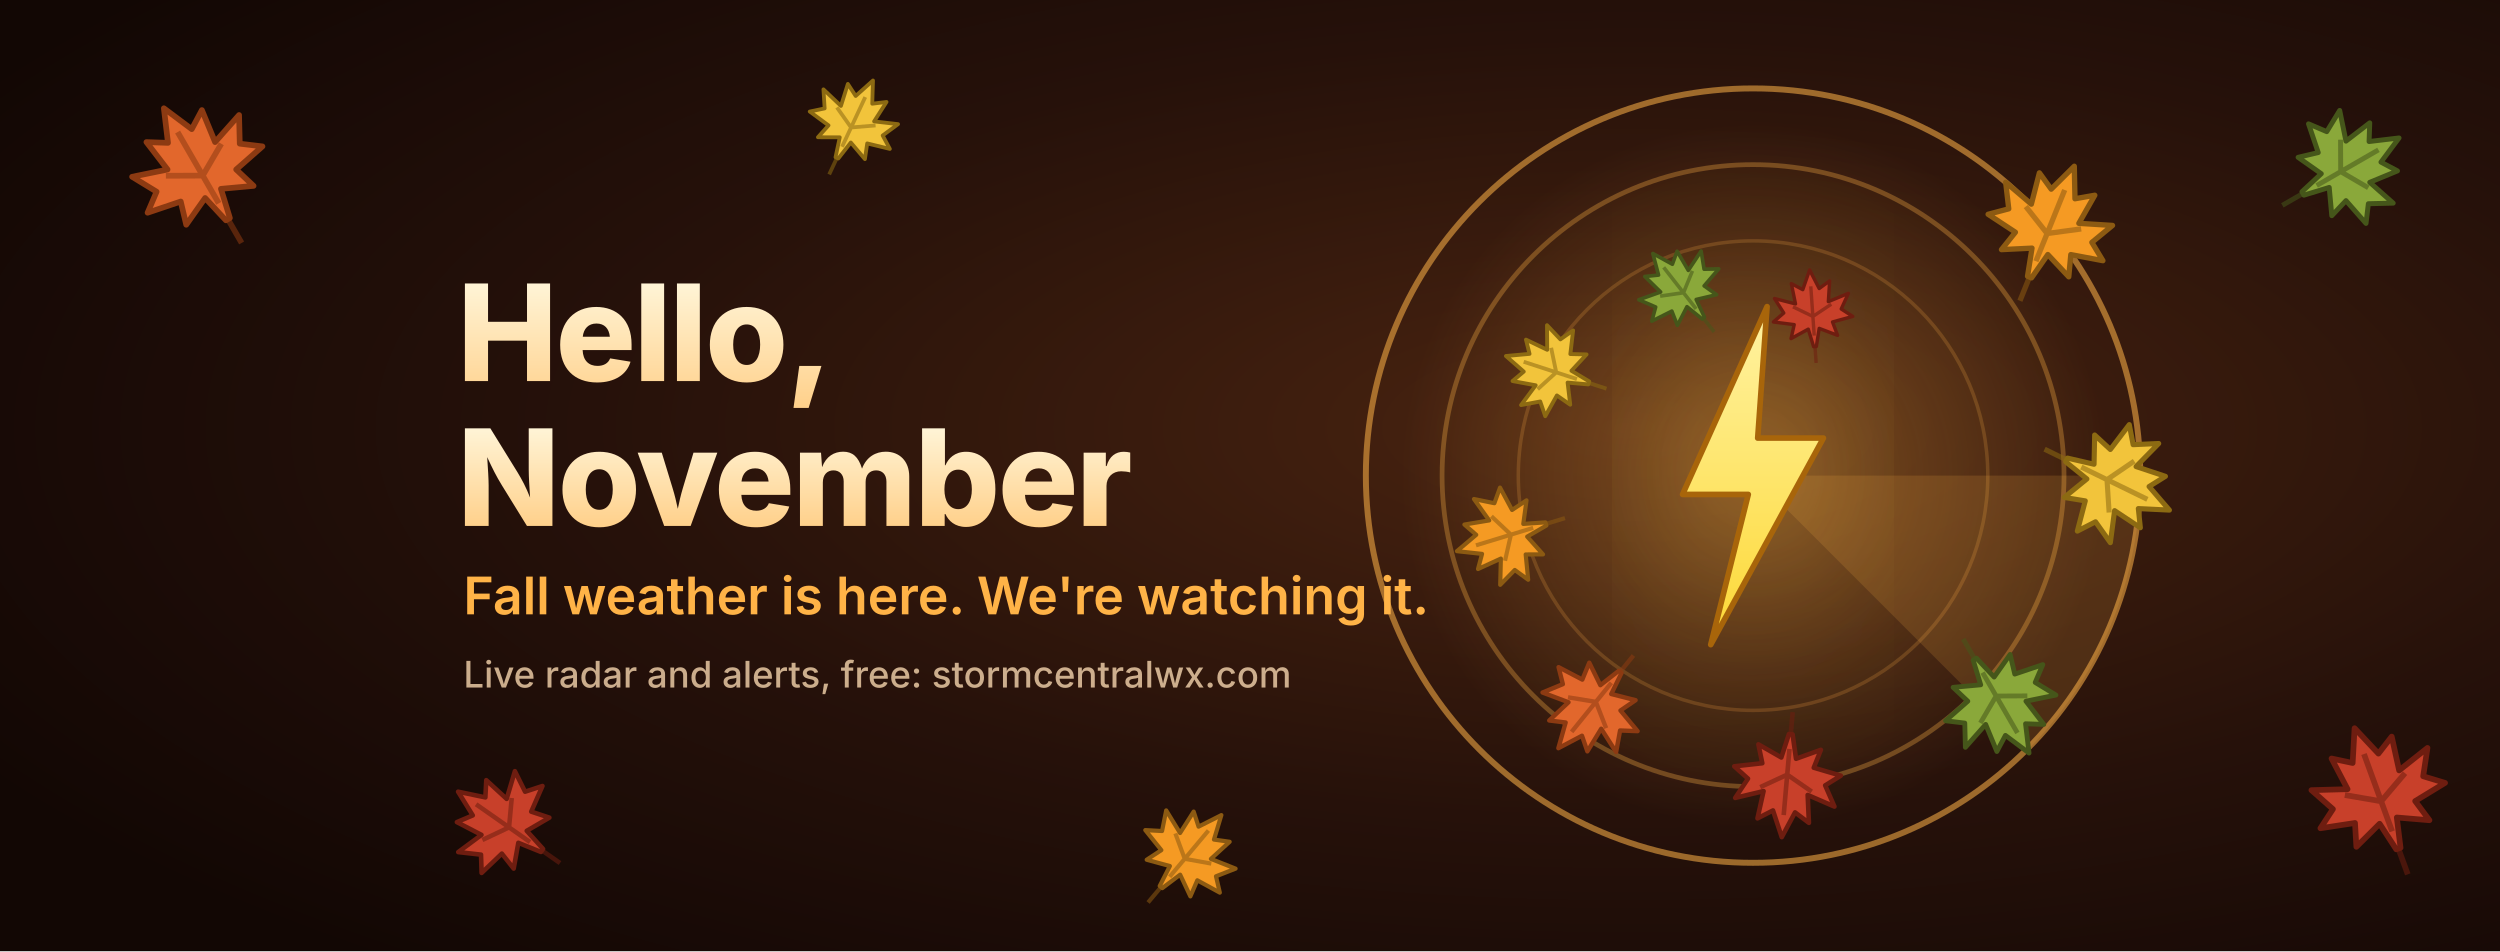
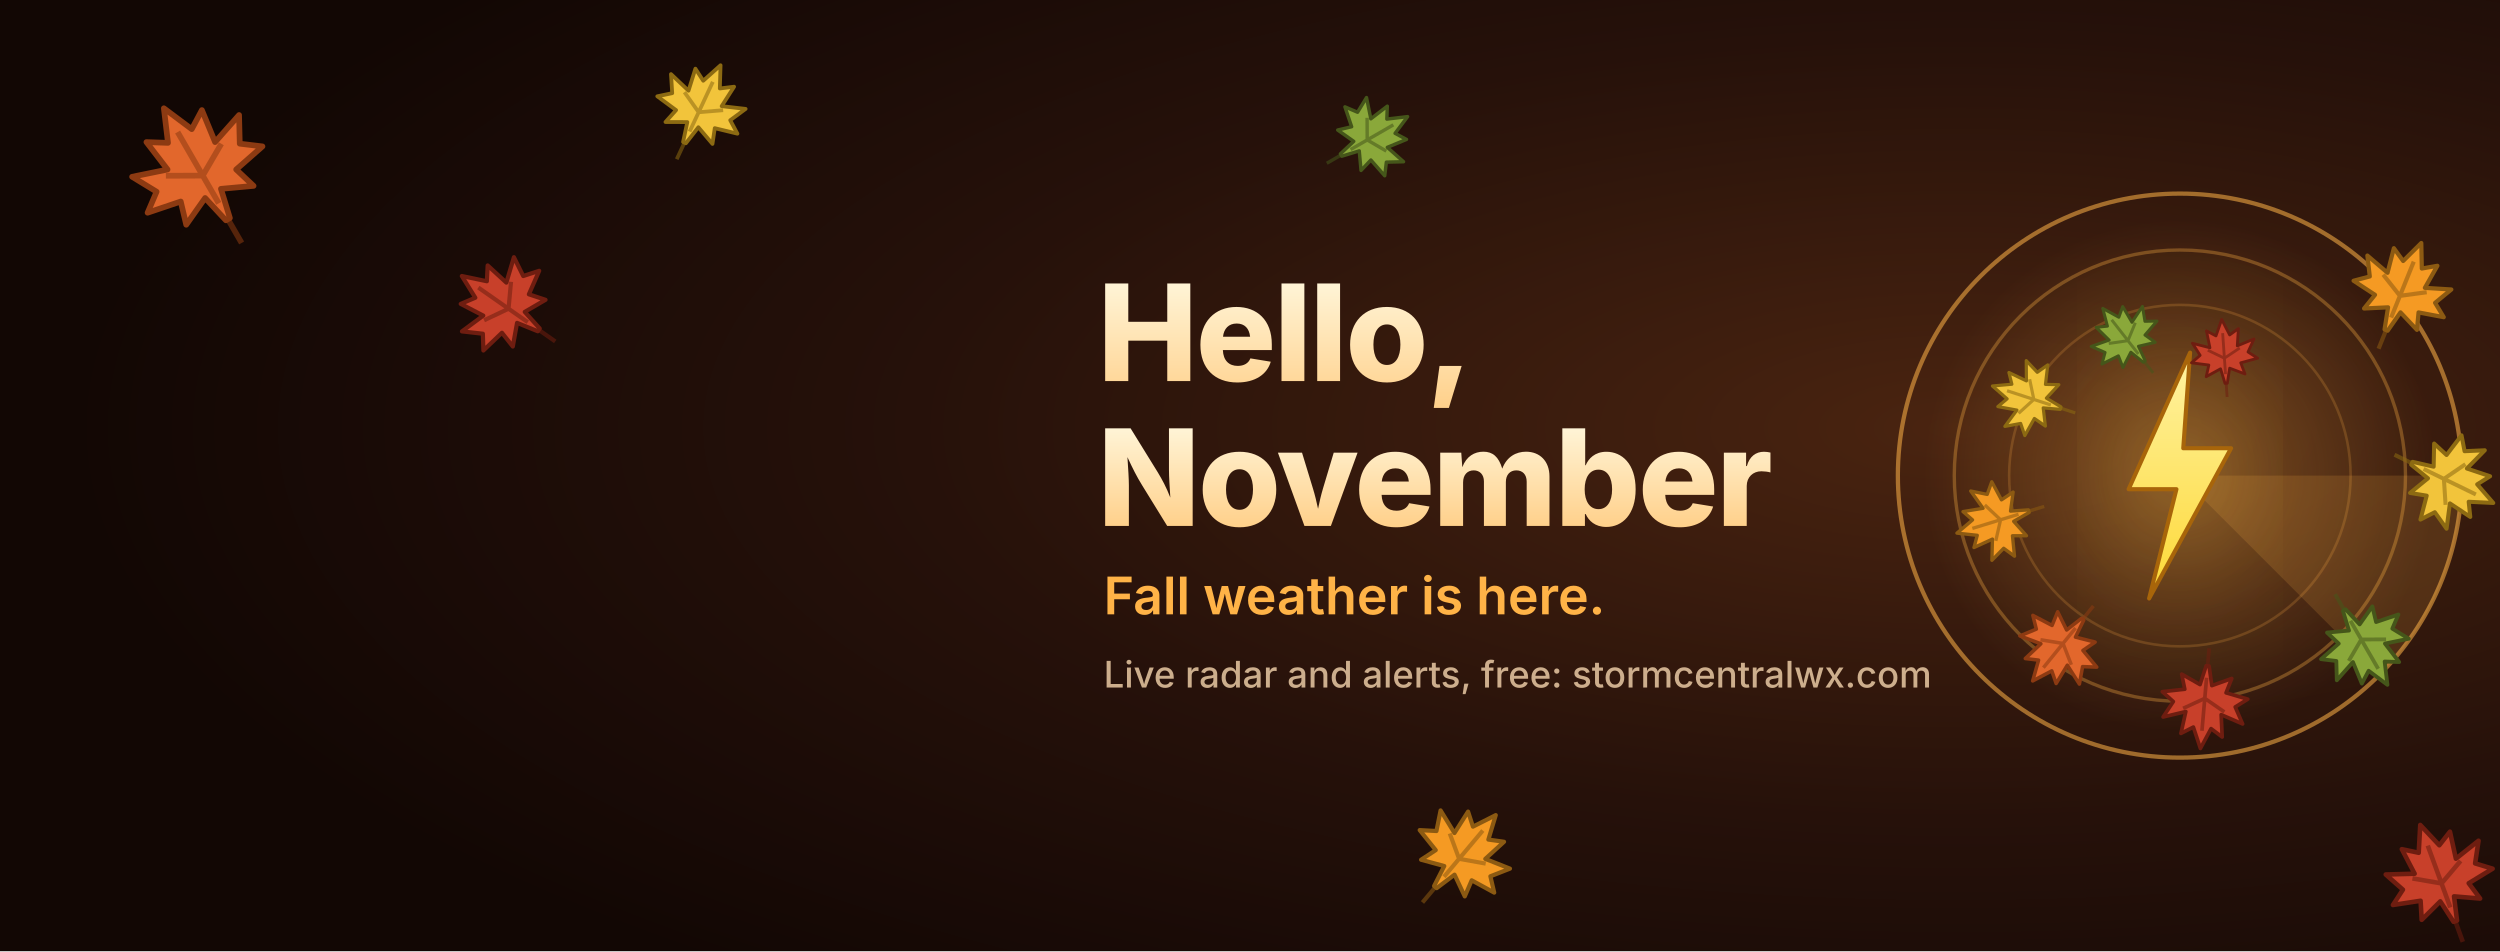
<svg xmlns="http://www.w3.org/2000/svg" xmlns:xlink="http://www.w3.org/1999/xlink" viewBox="0 0 1640 624" width="1640" height="624">
  <defs>
    <radialGradient id="sky" cx="50%" cy="46%" r="62%">
      <stop offset="0" stop-color="#4a2410" />
      <stop offset="0.6" stop-color="#26110a" />
      <stop offset="1" stop-color="#120704" />
    </radialGradient>
    <radialGradient id="halo" cx="50%" cy="50%" r="50%">
      <stop offset="0" stop-color="#ffb347" stop-opacity=".34" />
      <stop offset="1" stop-color="#ffb347" stop-opacity="0" />
    </radialGradient>
    <linearGradient id="bolt" x1="0" y1="0" x2="0" y2="1">
      <stop offset="0" stop-color="#fff3a3" />
      <stop offset="1" stop-color="#fdd835" />
    </linearGradient>
    <filter id="soft" x="-50%" y="-50%" width="200%" height="200%">
      <feGaussianBlur stdDeviation="10" />
    </filter>
    <g id="maple">
      <path d="M0 -30 L6 -16 L14 -21 L12 -6 L27 -11 L21 0 L29 6 L14 9 L17 19 L4 13 L1 26 L-1 26 L-4 13 L-17 19 L-14 9 L-29 6 L-21 0 L-27 -11 L-12 -6 L-14 -21 L-6 -16 Z" stroke-linejoin="round" />
      <path d="M0 26 L0 38 M0 18 L0 -18 M0 4 L14 -4 M0 4 L-14 -4" fill="none" stroke-opacity=".55" />
    </g>
-     <radialGradient id="cover-sky" cx="65%" cy="45%" r="75%">
+     <radialGradient id="cover-sky" cx="78%" cy="45%" r="75%">
      <stop offset="0" stop-color="#4a2410" />
      <stop offset="0.55" stop-color="#26110a" />
      <stop offset="1" stop-color="#120704" />
    </radialGradient>
    <linearGradient id="title" x1="0" y1="0" x2="0" y2="1">
      <stop offset="0" stop-color="#fff4d6" />
      <stop offset="1" stop-color="#ffd08a" />
    </linearGradient>
  </defs>
  <rect width="1640" height="624" fill="url(#cover-sky)" />
-   <circle cx="1150" cy="312" r="231" fill="url(#halo)" />
-   <path d="M1150 312 L1404 312 A254 254 0 0 1 1330 492 Z" fill="#ffb347" opacity=".16" />
-   <circle cx="1150" cy="312" r="254" fill="none" stroke="#ffb347" stroke-opacity=".55" stroke-width="3.9" />
-   <circle cx="1150" cy="312" r="204" fill="none" stroke="#ffb347" stroke-opacity=".32" stroke-width="3.1" />
-   <circle cx="1150" cy="312" r="154" fill="none" stroke="#ffb347" stroke-opacity=".2" stroke-width="2.3" />
-   <path d="M35 14 L26 34 h7 l-4 16 L41 28 h-7 z" transform="translate(943.6 114.9) scale(6.16)" fill="#ffd54f" opacity=".55" filter="url(#soft)" />
-   <path d="M35 14 L26 34 h7 l-4 16 L41 28 h-7 z" transform="translate(943.6 114.9) scale(6.16)" fill="url(#bolt)" stroke="#a8650a" stroke-width="0.6" stroke-linejoin="round" />
+   <circle cx="1430" cy="312" r="168" fill="url(#halo)" />
+   <path d="M1430 312 L1615 312 A185 185 0 0 1 1561 443 Z" fill="#ffb347" opacity=".16" />
+   <circle cx="1430" cy="312" r="185" fill="none" stroke="#ffb347" stroke-opacity=".55" stroke-width="2.8" />
+   <circle cx="1430" cy="312" r="148" fill="none" stroke="#ffb347" stroke-opacity=".32" stroke-width="2.2" />
+   <circle cx="1430" cy="312" r="112" fill="none" stroke="#ffb347" stroke-opacity=".2" stroke-width="1.7" />
+   <path d="M35 14 L26 34 h7 l-4 16 L41 28 h-7 z" transform="translate(1279.9 168.6) scale(4.48)" fill="#ffd54f" opacity=".55" filter="url(#soft)" />
+   <path d="M35 14 L26 34 h7 l-4 16 L41 28 h-7 z" transform="translate(1279.9 168.6) scale(4.48)" fill="url(#bolt)" stroke="#a8650a" stroke-width="0.6" stroke-linejoin="round" />
  <g stroke-width="2.5">
-     <use href="#maple" xlink:href="#maple" transform="translate(1345 148) rotate(22) scale(1.40)" fill="#f59a23" stroke="#8c5a12" />
-     <use href="#maple" xlink:href="#maple" transform="translate(1387 317) rotate(116) scale(1.34)" fill="#f2c43b" stroke="#8c6a12" />
-     <use href="#maple" xlink:href="#maple" transform="translate(1312 461) rotate(150) scale(1.27)" fill="#8aa83a" stroke="#45561a" />
-     <use href="#maple" xlink:href="#maple" transform="translate(1172 513) rotate(185) scale(1.21)" fill="#c8402a" stroke="#6e1d10" />
-     <use href="#maple" xlink:href="#maple" transform="translate(1044 464) rotate(219) scale(1.15)" fill="#e2672c" stroke="#8c3a12" />
-     <use href="#maple" xlink:href="#maple" transform="translate(987 352) rotate(253) scale(1.09)" fill="#f59a23" stroke="#8c5a12" />
-     <use href="#maple" xlink:href="#maple" transform="translate(1017 243) rotate(288) scale(1.02)" fill="#f2c43b" stroke="#8c6a12" />
-     <use href="#maple" xlink:href="#maple" transform="translate(1102 189) rotate(322) scale(0.96)" fill="#8aa83a" stroke="#45561a" />
-     <use href="#maple" xlink:href="#maple" transform="translate(1189 204) rotate(356) scale(0.90)" fill="#c8402a" stroke="#6e1d10" />
+     <use href="#maple" xlink:href="#maple" transform="translate(1576 190) rotate(22) scale(1.10)" fill="#f59a23" stroke="#8c5a12" />
+     <use href="#maple" xlink:href="#maple" transform="translate(1607 316) rotate(116) scale(1.06)" fill="#f2c43b" stroke="#8c6a12" />
+     <use href="#maple" xlink:href="#maple" transform="translate(1551 423) rotate(150) scale(1.01)" fill="#8aa83a" stroke="#45561a" />
+     <use href="#maple" xlink:href="#maple" transform="translate(1446 462) rotate(185) scale(0.97)" fill="#c8402a" stroke="#6e1d10" />
+     <use href="#maple" xlink:href="#maple" transform="translate(1351 425) rotate(219) scale(0.93)" fill="#e2672c" stroke="#8c3a12" />
+     <use href="#maple" xlink:href="#maple" transform="translate(1309 342) rotate(253) scale(0.88)" fill="#f59a23" stroke="#8c5a12" />
+     <use href="#maple" xlink:href="#maple" transform="translate(1331 261) rotate(288) scale(0.84)" fill="#f2c43b" stroke="#8c6a12" />
+     <use href="#maple" xlink:href="#maple" transform="translate(1394 221) rotate(322) scale(0.79)" fill="#8aa83a" stroke="#45561a" />
+     <use href="#maple" xlink:href="#maple" transform="translate(1459 232) rotate(356) scale(0.75)" fill="#c8402a" stroke="#6e1d10" />
    <use href="#maple" xlink:href="#maple" transform="translate(130 110) rotate(-30) scale(1.5)" fill="#e2672c" stroke="#8c3a12" />
-     <use href="#maple" xlink:href="#maple" transform="translate(560 80) rotate(25) scale(1.0)" fill="#f2c43b" stroke="#8c6a12" />
-     <use href="#maple" xlink:href="#maple" transform="translate(330 540) rotate(-55) scale(1.2)" fill="#c8402a" stroke="#6e1d10" />
-     <use href="#maple" xlink:href="#maple" transform="translate(780 560) rotate(40) scale(1.1)" fill="#f59a23" stroke="#8c5a12" />
-     <use href="#maple" xlink:href="#maple" transform="translate(1540 110) rotate(60) scale(1.3)" fill="#8aa83a" stroke="#45561a" />
-     <use href="#maple" xlink:href="#maple" transform="translate(1560 520) rotate(-20) scale(1.5)" fill="#c8402a" stroke="#6e1d10" />
+     <use href="#maple" xlink:href="#maple" transform="translate(460 70) rotate(25) scale(1.0)" fill="#f2c43b" stroke="#8c6a12" />
+     <use href="#maple" xlink:href="#maple" transform="translate(330 200) rotate(-55) scale(1.1)" fill="#c8402a" stroke="#6e1d10" />
+     <use href="#maple" xlink:href="#maple" transform="translate(960 560) rotate(40) scale(1.1)" fill="#f59a23" stroke="#8c5a12" />
+     <use href="#maple" xlink:href="#maple" transform="translate(900 90) rotate(60) scale(0.9)" fill="#8aa83a" stroke="#45561a" />
+     <use href="#maple" xlink:href="#maple" transform="translate(1600 575) rotate(-20) scale(1.2)" fill="#c8402a" stroke="#6e1d10" />
  </g>
  <g font-family="Inter, 'Segoe UI', Roboto, Arial, sans-serif">
-     <text x="300" y="250" font-size="88" font-weight="800" fill="url(#title)" letter-spacing="-1.5">Hello,</text>
-     <text x="300" y="345" font-size="88" font-weight="800" fill="url(#title)" letter-spacing="-1.5">November</text>
-     <text x="304" y="403" font-size="34" font-weight="600" fill="#ffb347">Fall weather is here. We're watching it.</text>
-     <text x="304" y="451" font-size="24" font-weight="500" fill="#e9c9a3" fill-opacity=".85">Live radar and alerts, free: stormcentralwx.com</text>
+     <text x="720" y="250" font-size="88" font-weight="800" fill="url(#title)" letter-spacing="-1.5">Hello,</text>
+     <text x="720" y="345" font-size="88" font-weight="800" fill="url(#title)" letter-spacing="-1.5">November</text>
+     <text x="724" y="403" font-size="34" font-weight="600" fill="#ffb347">Fall weather is here.</text>
+     <text x="724" y="451" font-size="24" font-weight="500" fill="#e9c9a3" fill-opacity=".85">Live radar and alerts, free: stormcentralwx.com</text>
  </g>
</svg>
